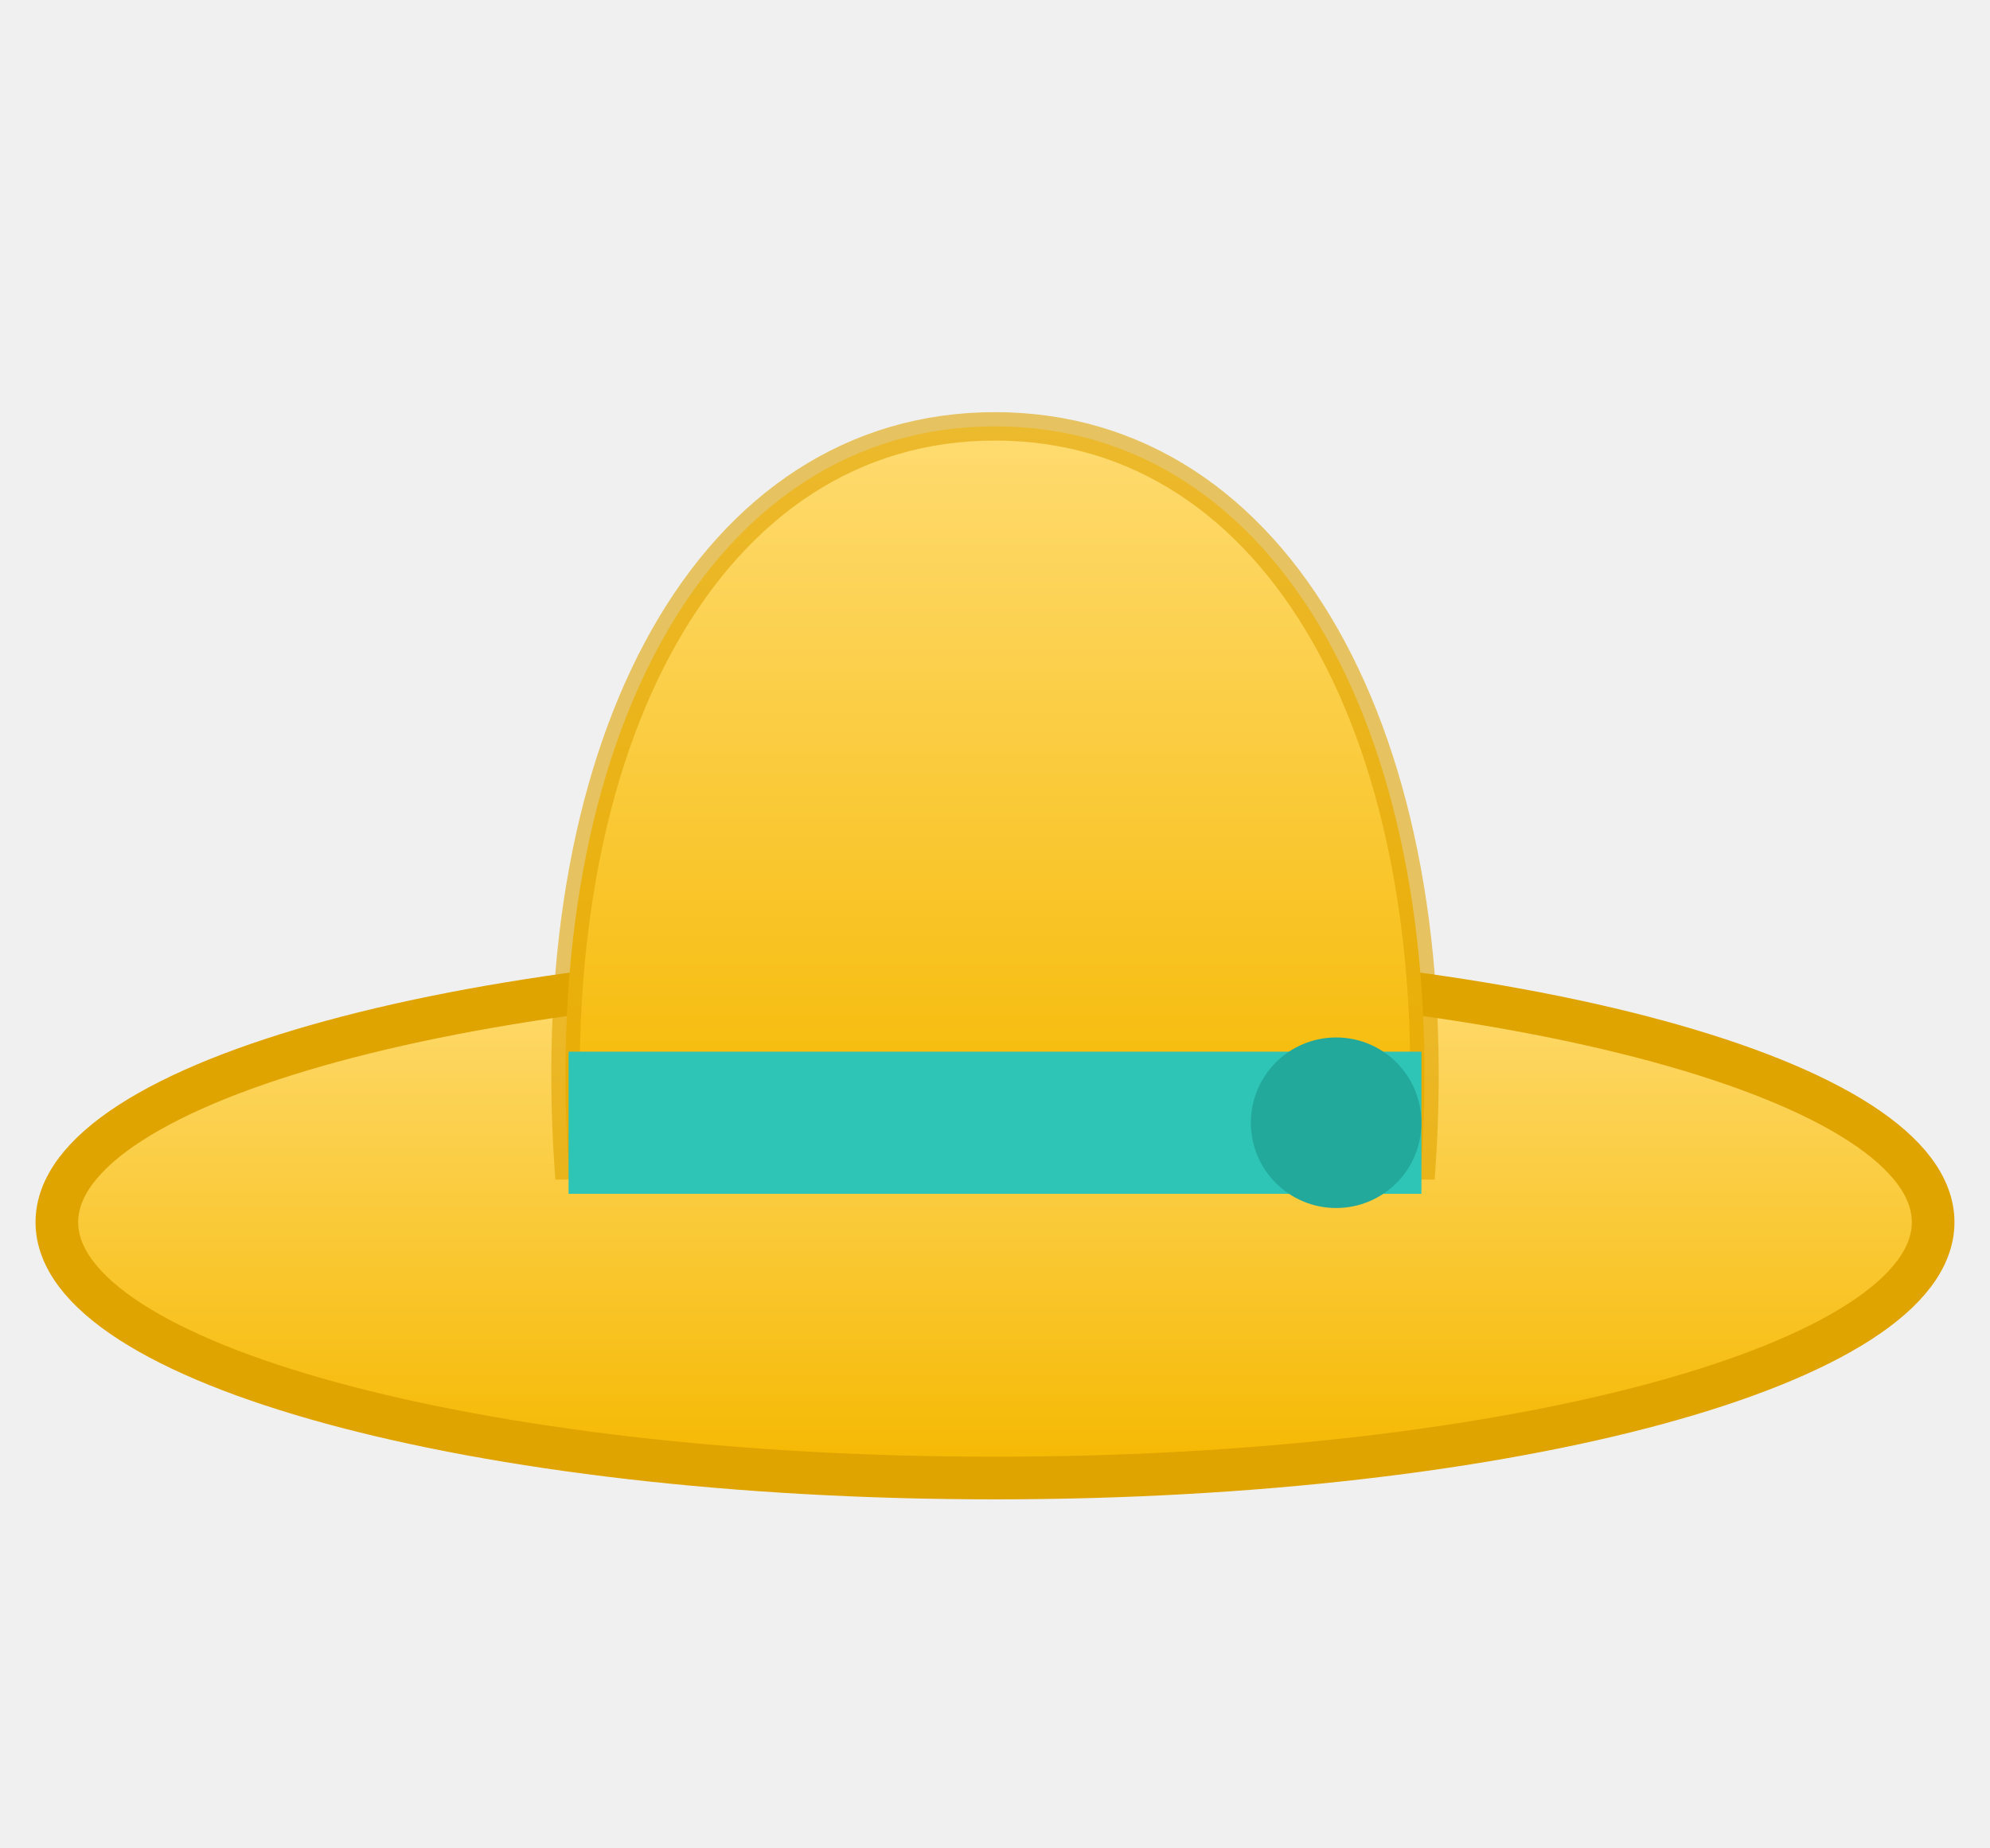
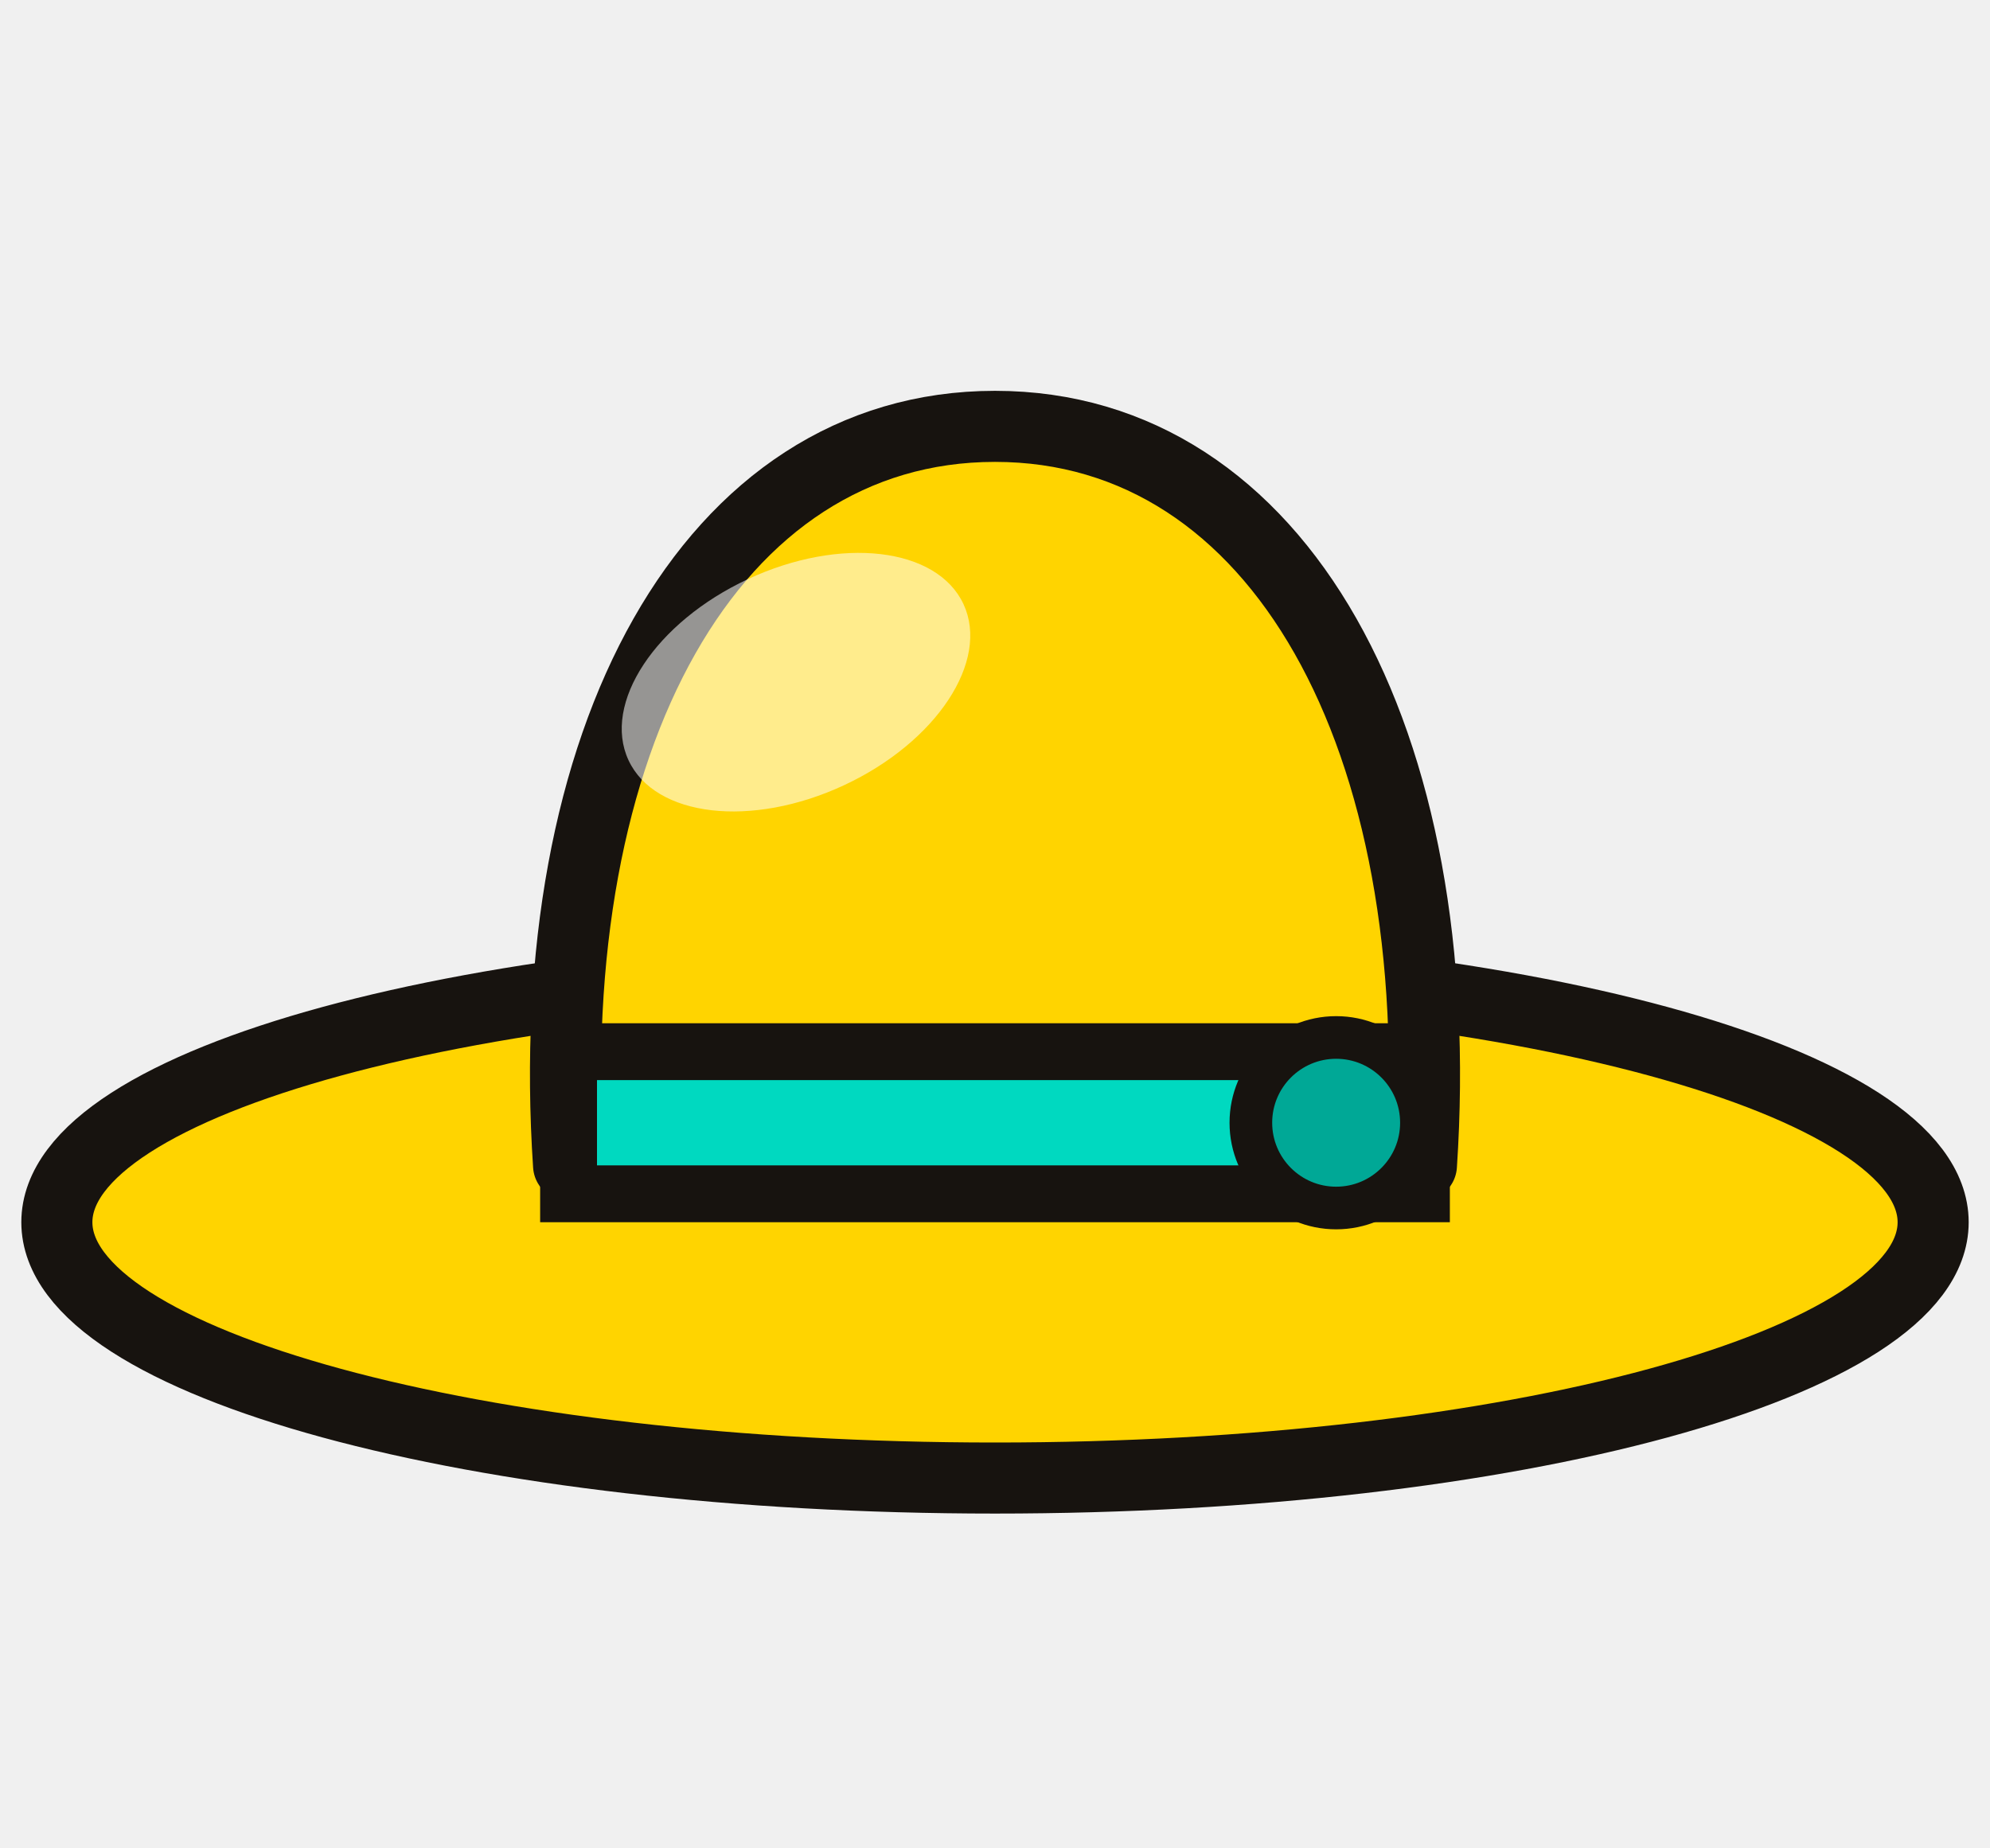
<svg xmlns="http://www.w3.org/2000/svg" viewBox="0 0 140 130">
-   <defs>
-     <linearGradient id="sunHat" x1="0" y1="0" x2="0" y2="1">
-       <stop offset="0%" stop-color="#FFDB70" />
-       <stop offset="100%" stop-color="#F5B800" />
-     </linearGradient>
-   </defs>
-   <ellipse cx="70" cy="86" rx="66" ry="18" fill="url(#sunHat)" />
-   <ellipse cx="70" cy="86" rx="66" ry="18" fill="none" stroke="#E0A400" stroke-width="3" />
-   <path d="M 40 82 C 38 52 50 30 70 30 C 90 30 102 52 100 82 Z" fill="url(#sunHat)" />
-   <path d="M 40 82 C 38 52 50 30 70 30 C 90 30 102 52 100 82 Z" fill="none" stroke="#E0A400" stroke-width="2" opacity="0.6" />
-   <rect x="40" y="74" width="60" height="10" fill="#2EC4B6" />
-   <circle cx="94" cy="79" r="6" fill="#22A99B" />
+   <ellipse cx="70" cy="86" rx="66" ry="18" fill="#FFD400" stroke="#17130F" stroke-width="5" />
+   <path d="M 40 82 C 38 52 50 30 70 30 C 90 30 102 52 100 82 Z" fill="#FFD400" stroke="#17130F" stroke-width="5" stroke-linejoin="round" />
+   <rect x="40" y="74" width="60" height="10" fill="#00D9C0" stroke="#17130F" stroke-width="4" />
+   <circle cx="94" cy="79" r="6" fill="#00A896" stroke="#17130F" stroke-width="3" />
+   <ellipse cx="56" cy="48" rx="13" ry="8" fill="#FFFFFF" opacity="0.55" transform="rotate(-25 56 48)" />
</svg>
